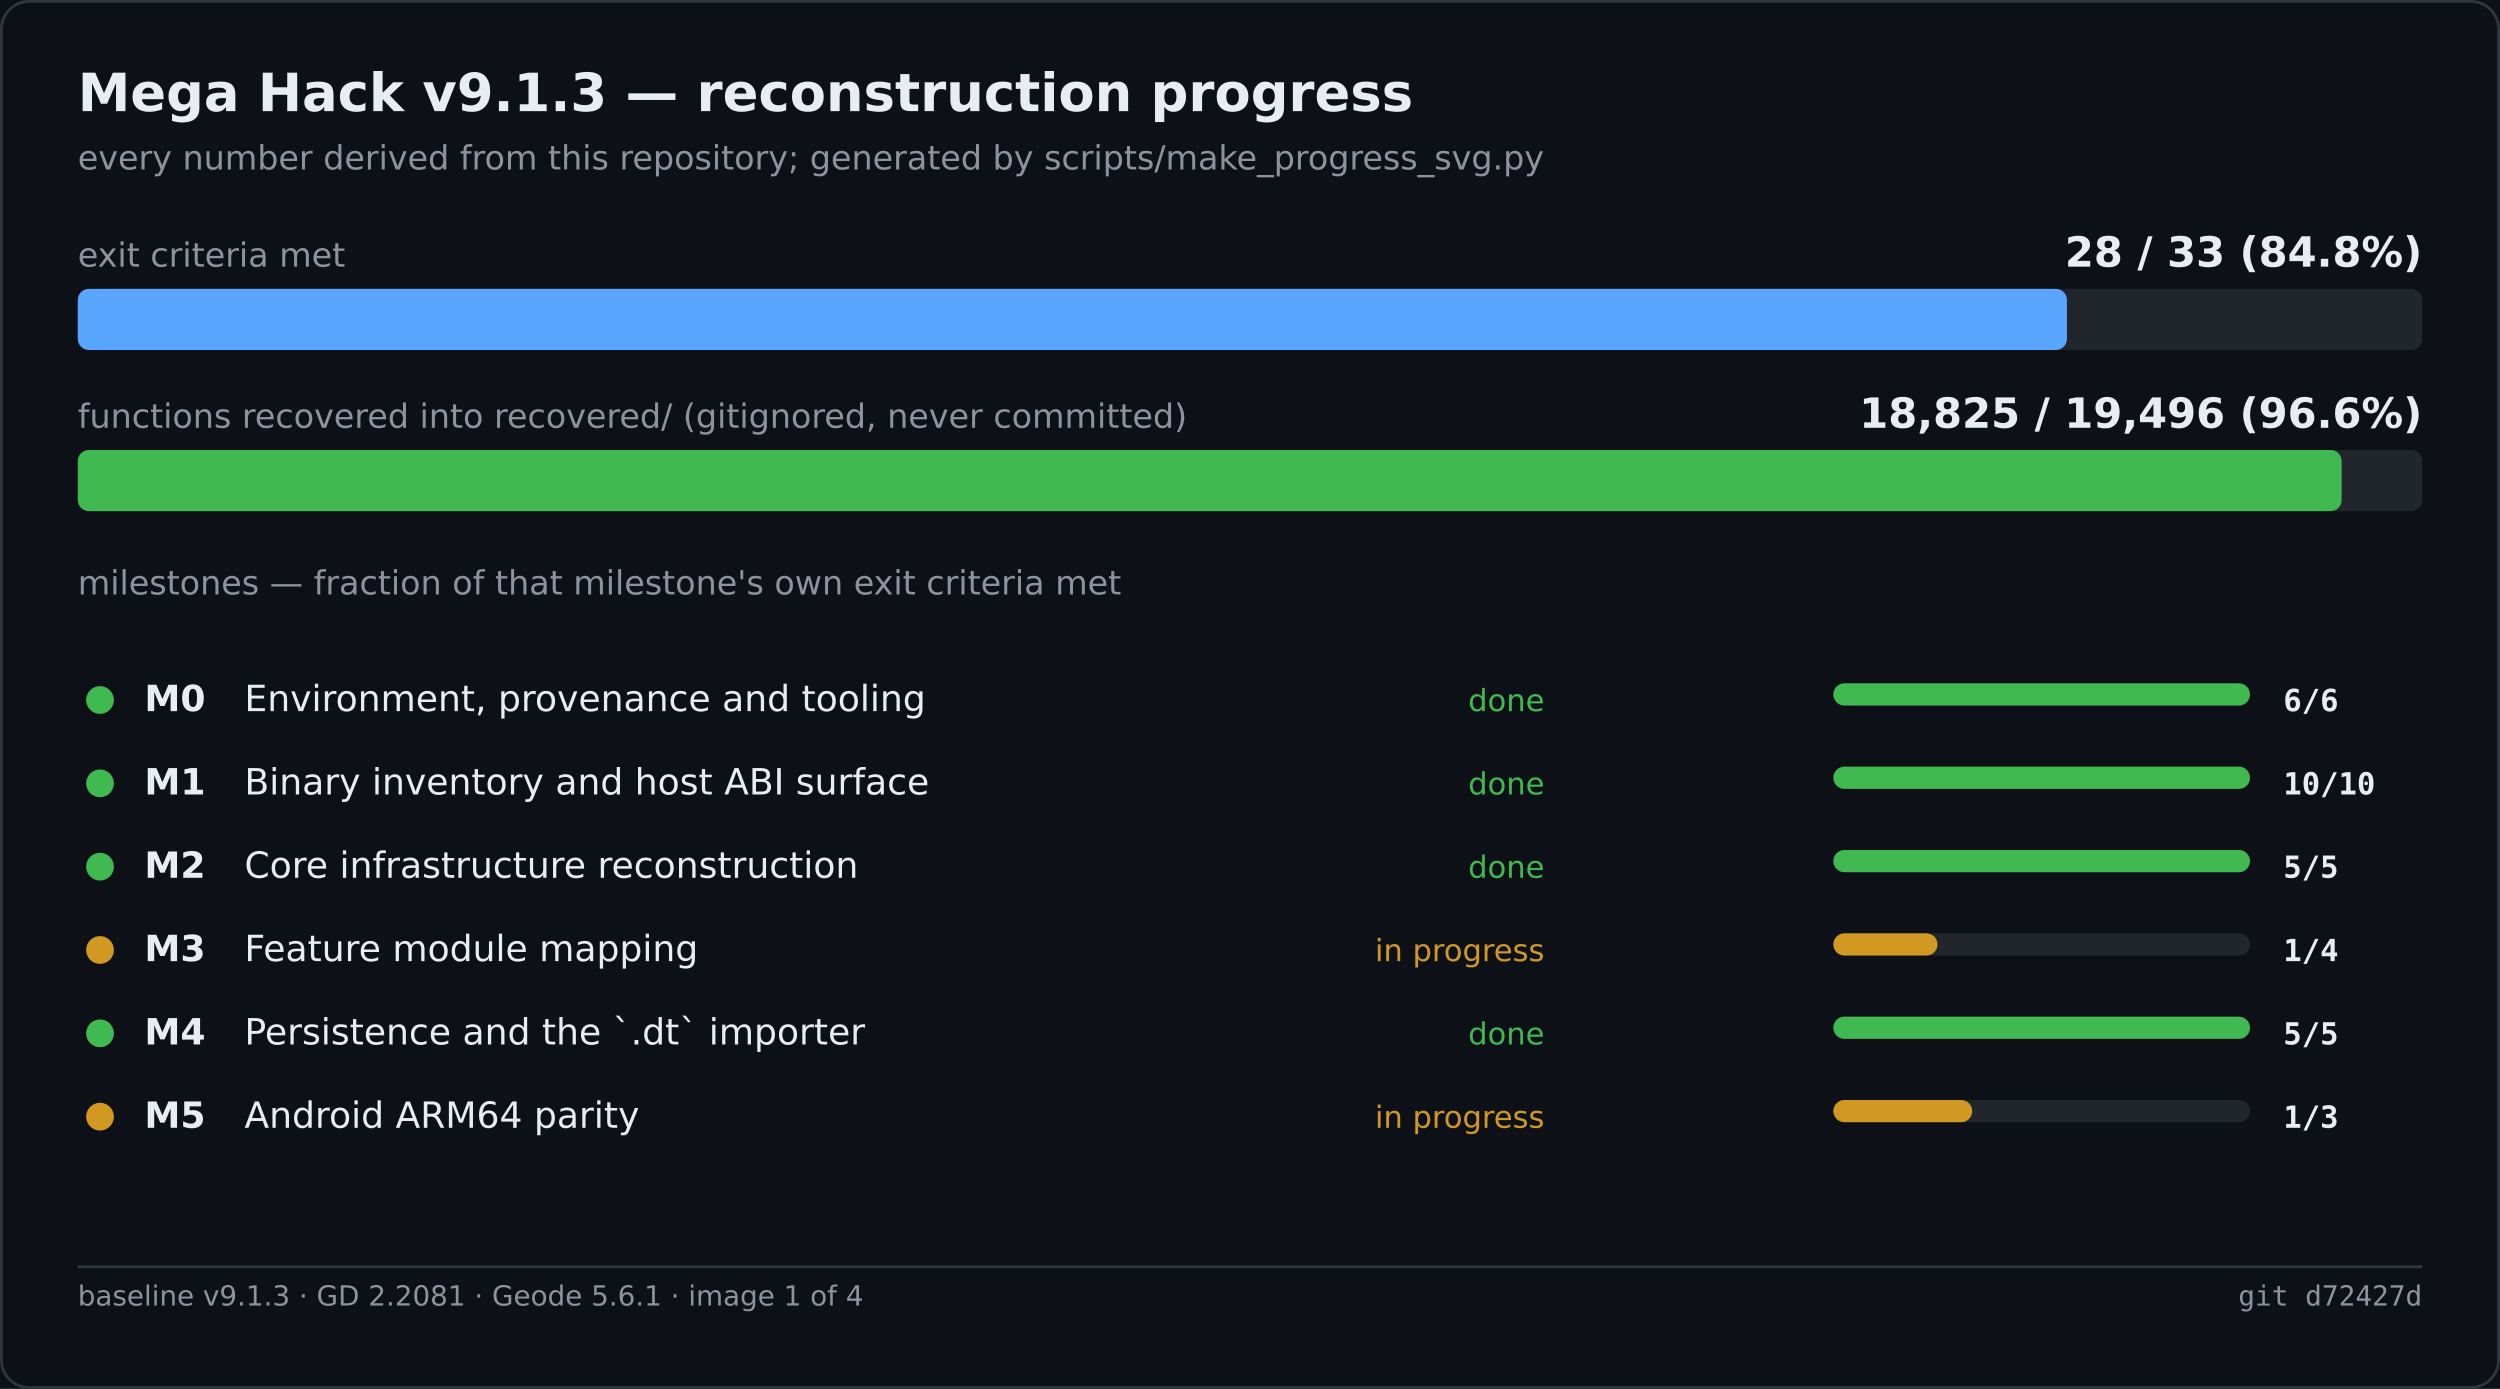
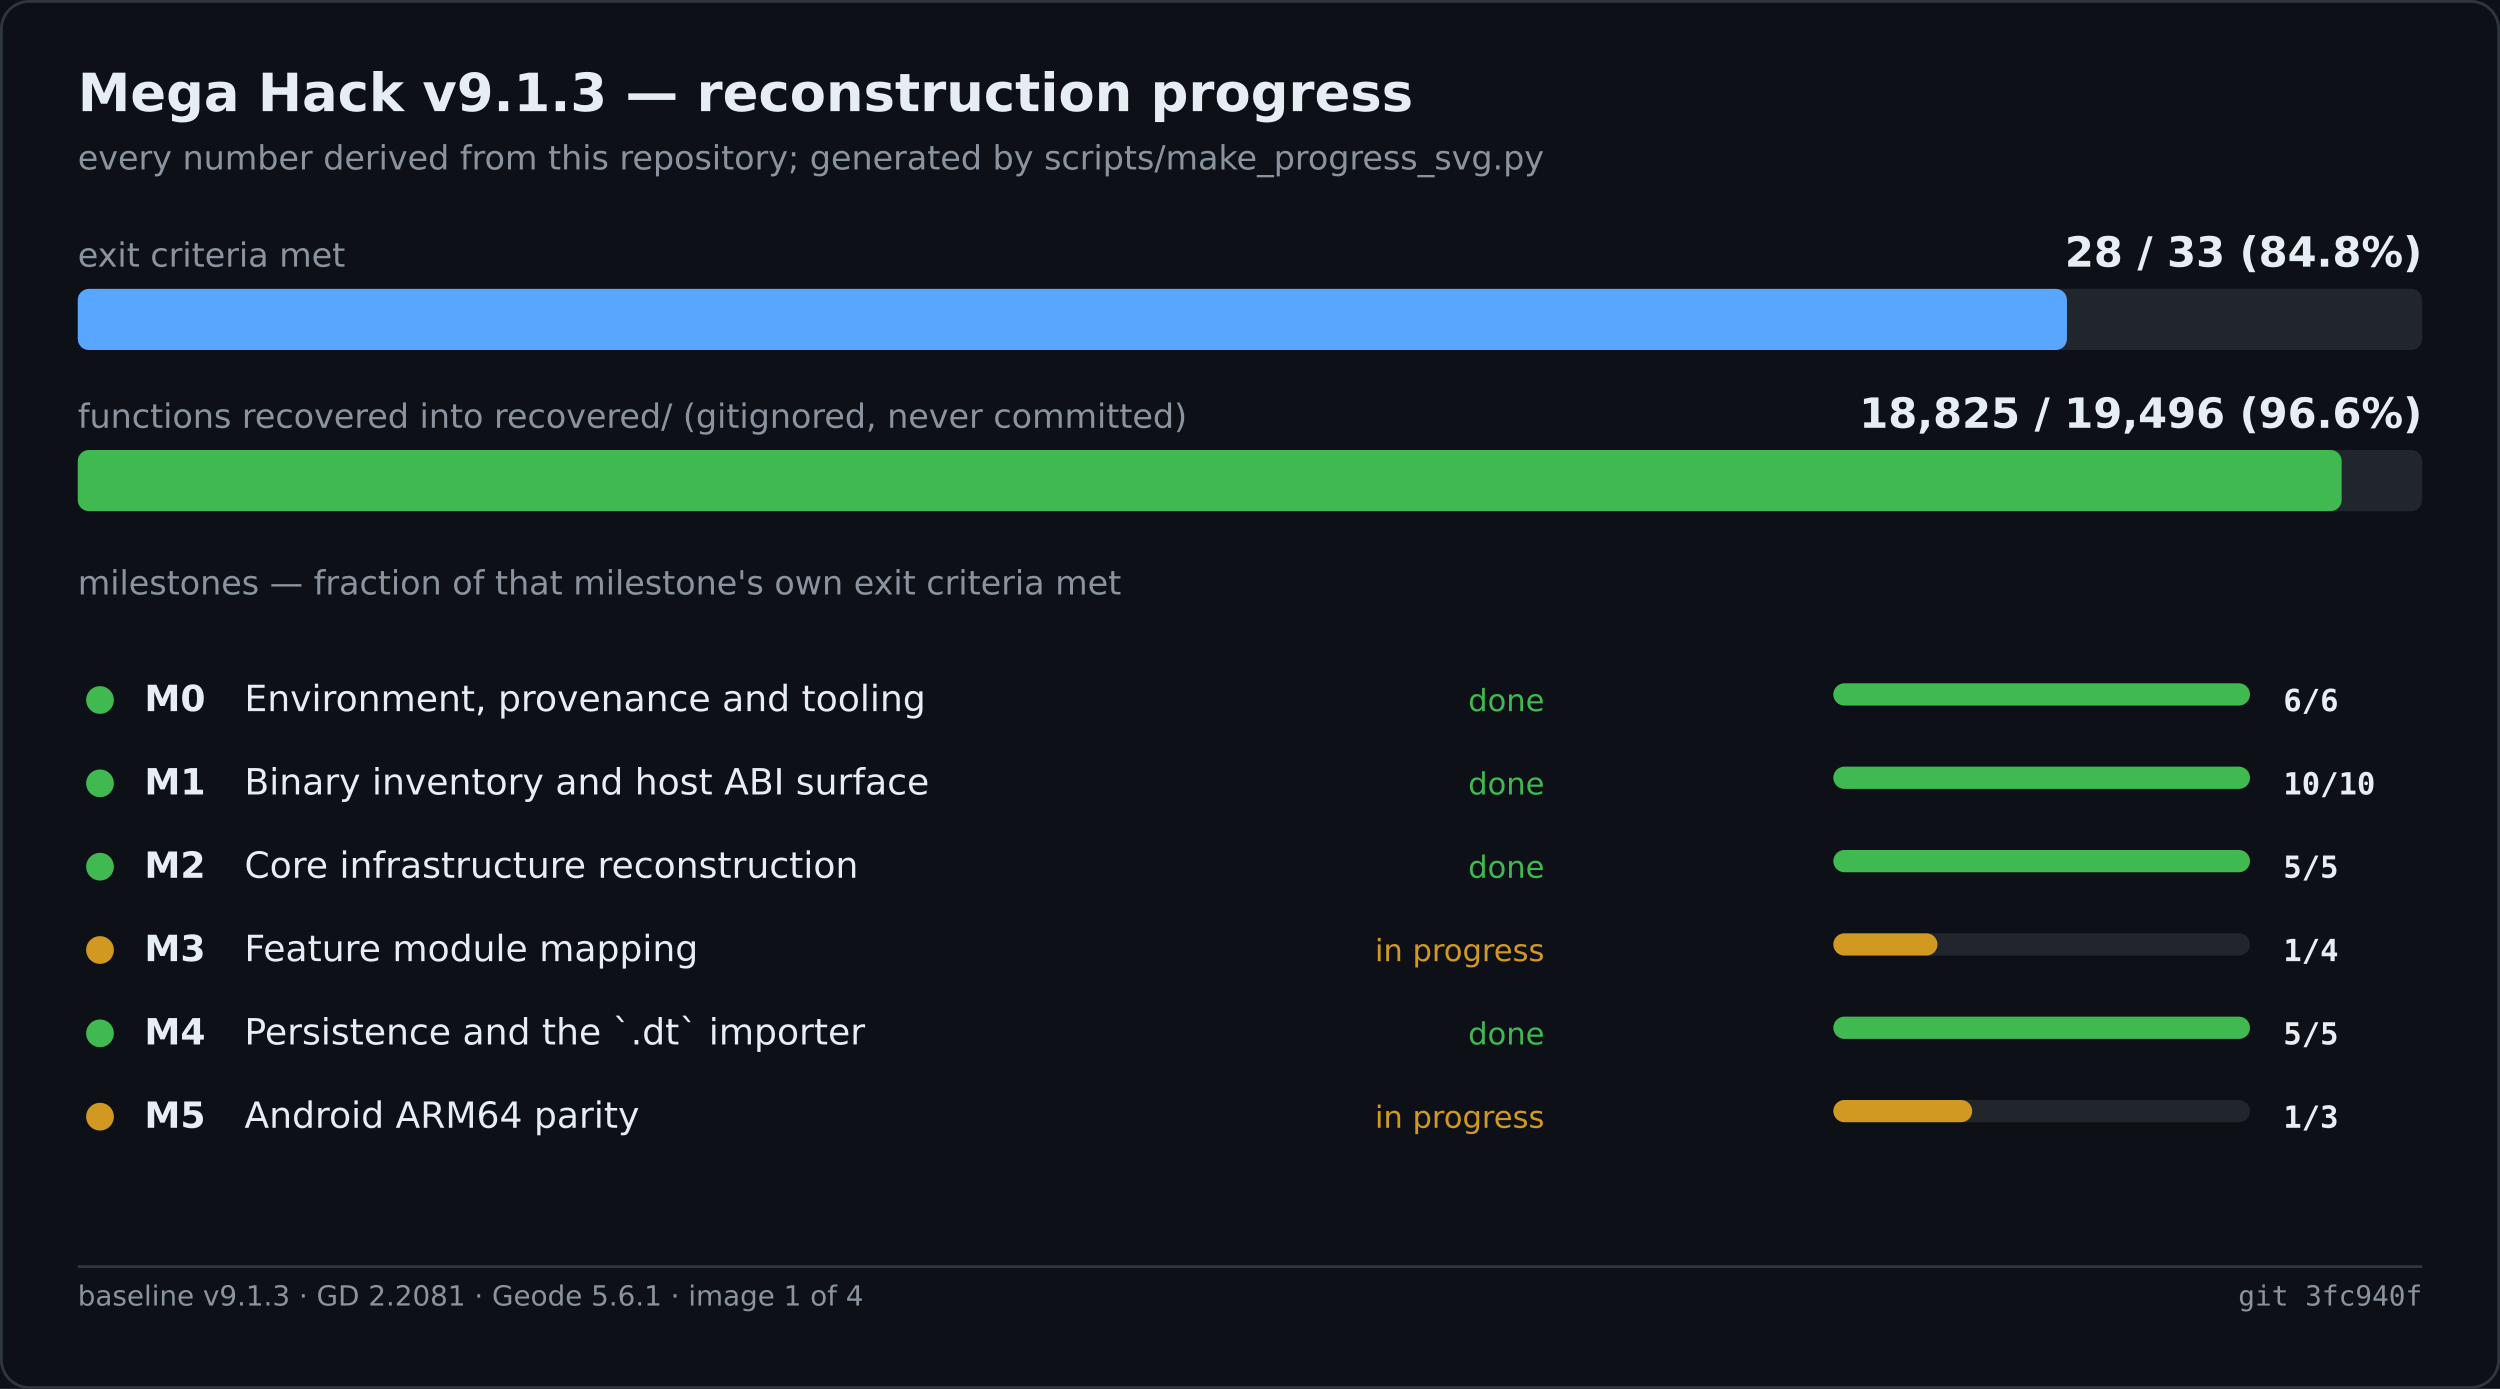
<svg xmlns="http://www.w3.org/2000/svg" width="900" height="500" viewBox="0 0 900 500" role="img" aria-label="Mega Hack v9.1.3 — reconstruction progress">
  <rect width="900" height="500" fill="#0d1117" />
  <rect x="0.5" y="0.5" width="899" height="499" fill="none" stroke="#30363d" rx="10" />
  <text x="28" y="40" font-family="Segoe UI,DejaVu Sans,Helvetica,sans-serif" font-size="19" font-weight="600" fill="#e6edf3">Mega Hack v9.1.3 — reconstruction progress</text>
  <text x="28" y="61" font-family="Segoe UI,DejaVu Sans,Helvetica,sans-serif" font-size="12" fill="#8b949e">every number derived from this repository; generated by scripts/make_progress_svg.py</text>
  <text x="28.0" y="96.0" font-family="Segoe UI,DejaVu Sans,Helvetica,sans-serif" font-size="12" fill="#8b949e">exit criteria met</text>
  <text x="872.0" y="96.0" font-family="Segoe UI,DejaVu Sans,Helvetica,sans-serif" font-size="15" fill="#e6edf3" font-weight="600" text-anchor="end">28 / 33   (84.8%)</text>
  <rect x="28.0" y="104.0" width="844.0" height="22.0" fill="#21262d" rx="4" />
  <rect x="28.0" y="104.0" width="716.1" height="22.0" fill="#58a6ff" rx="4" />
  <text x="28.0" y="154.0" font-family="Segoe UI,DejaVu Sans,Helvetica,sans-serif" font-size="12" fill="#8b949e">functions recovered into recovered/ (gitignored, never committed)</text>
  <text x="872.0" y="154.0" font-family="Segoe UI,DejaVu Sans,Helvetica,sans-serif" font-size="15" fill="#e6edf3" font-weight="600" text-anchor="end">18,825 / 19,496   (96.6%)</text>
  <rect x="28.0" y="162.0" width="844.0" height="22.0" fill="#21262d" rx="4" />
  <rect x="28.0" y="162.0" width="815.0" height="22.0" fill="#3fb950" rx="4" />
  <text x="28.0" y="214.0" font-family="Segoe UI,DejaVu Sans,Helvetica,sans-serif" font-size="12" fill="#8b949e">milestones — fraction of that milestone's own exit criteria met</text>
  <circle cx="36.0" cy="252.0" r="5" fill="#3fb950" />
  <text x="52.0" y="256.0" font-family="Segoe UI,DejaVu Sans,Helvetica,sans-serif" font-size="13" fill="#e6edf3" font-weight="600">M0</text>
  <text x="88.0" y="256.0" font-family="Segoe UI,DejaVu Sans,Helvetica,sans-serif" font-size="13" fill="#e6edf3">Environment, provenance and tooling</text>
  <text x="556.0" y="256.0" font-family="Segoe UI,DejaVu Sans,Helvetica,sans-serif" font-size="11" fill="#3fb950" text-anchor="end">done</text>
  <rect x="660.0" y="246.0" width="150.0" height="8.0" fill="#21262d" rx="4" />
  <rect x="660.0" y="246.0" width="150.0" height="8.0" fill="#3fb950" rx="4" />
  <text x="822.0" y="256.0" font-family="Cascadia Mono,Consolas,DejaVu Sans Mono,monospace" font-size="11" fill="#e6edf3" font-weight="600">6/6</text>
  <circle cx="36.0" cy="282.0" r="5" fill="#3fb950" />
  <text x="52.0" y="286.0" font-family="Segoe UI,DejaVu Sans,Helvetica,sans-serif" font-size="13" fill="#e6edf3" font-weight="600">M1</text>
  <text x="88.0" y="286.0" font-family="Segoe UI,DejaVu Sans,Helvetica,sans-serif" font-size="13" fill="#e6edf3">Binary inventory and host ABI surface</text>
  <text x="556.0" y="286.0" font-family="Segoe UI,DejaVu Sans,Helvetica,sans-serif" font-size="11" fill="#3fb950" text-anchor="end">done</text>
  <rect x="660.0" y="276.0" width="150.0" height="8.0" fill="#21262d" rx="4" />
  <rect x="660.0" y="276.0" width="150.0" height="8.0" fill="#3fb950" rx="4" />
  <text x="822.0" y="286.0" font-family="Cascadia Mono,Consolas,DejaVu Sans Mono,monospace" font-size="11" fill="#e6edf3" font-weight="600">10/10</text>
  <circle cx="36.0" cy="312.0" r="5" fill="#3fb950" />
  <text x="52.0" y="316.0" font-family="Segoe UI,DejaVu Sans,Helvetica,sans-serif" font-size="13" fill="#e6edf3" font-weight="600">M2</text>
  <text x="88.0" y="316.0" font-family="Segoe UI,DejaVu Sans,Helvetica,sans-serif" font-size="13" fill="#e6edf3">Core infrastructure reconstruction</text>
  <text x="556.0" y="316.0" font-family="Segoe UI,DejaVu Sans,Helvetica,sans-serif" font-size="11" fill="#3fb950" text-anchor="end">done</text>
  <rect x="660.0" y="306.0" width="150.0" height="8.0" fill="#21262d" rx="4" />
  <rect x="660.0" y="306.0" width="150.0" height="8.0" fill="#3fb950" rx="4" />
  <text x="822.0" y="316.0" font-family="Cascadia Mono,Consolas,DejaVu Sans Mono,monospace" font-size="11" fill="#e6edf3" font-weight="600">5/5</text>
  <circle cx="36.0" cy="342.0" r="5" fill="#d29922" />
  <text x="52.0" y="346.0" font-family="Segoe UI,DejaVu Sans,Helvetica,sans-serif" font-size="13" fill="#e6edf3" font-weight="600">M3</text>
  <text x="88.0" y="346.0" font-family="Segoe UI,DejaVu Sans,Helvetica,sans-serif" font-size="13" fill="#e6edf3">Feature module mapping</text>
  <text x="556.0" y="346.0" font-family="Segoe UI,DejaVu Sans,Helvetica,sans-serif" font-size="11" fill="#d29922" text-anchor="end">in progress</text>
  <rect x="660.0" y="336.0" width="150.0" height="8.0" fill="#21262d" rx="4" />
  <rect x="660.0" y="336.0" width="37.5" height="8.0" fill="#d29922" rx="4" />
  <text x="822.0" y="346.0" font-family="Cascadia Mono,Consolas,DejaVu Sans Mono,monospace" font-size="11" fill="#e6edf3" font-weight="600">1/4</text>
  <circle cx="36.0" cy="372.0" r="5" fill="#3fb950" />
  <text x="52.0" y="376.0" font-family="Segoe UI,DejaVu Sans,Helvetica,sans-serif" font-size="13" fill="#e6edf3" font-weight="600">M4</text>
  <text x="88.0" y="376.0" font-family="Segoe UI,DejaVu Sans,Helvetica,sans-serif" font-size="13" fill="#e6edf3">Persistence and the `.dt` importer</text>
  <text x="556.0" y="376.0" font-family="Segoe UI,DejaVu Sans,Helvetica,sans-serif" font-size="11" fill="#3fb950" text-anchor="end">done</text>
  <rect x="660.0" y="366.0" width="150.0" height="8.0" fill="#21262d" rx="4" />
  <rect x="660.0" y="366.0" width="150.0" height="8.0" fill="#3fb950" rx="4" />
  <text x="822.0" y="376.0" font-family="Cascadia Mono,Consolas,DejaVu Sans Mono,monospace" font-size="11" fill="#e6edf3" font-weight="600">5/5</text>
  <circle cx="36.0" cy="402.0" r="5" fill="#d29922" />
  <text x="52.0" y="406.0" font-family="Segoe UI,DejaVu Sans,Helvetica,sans-serif" font-size="13" fill="#e6edf3" font-weight="600">M5</text>
  <text x="88.0" y="406.0" font-family="Segoe UI,DejaVu Sans,Helvetica,sans-serif" font-size="13" fill="#e6edf3">Android ARM64 parity</text>
  <text x="556.0" y="406.0" font-family="Segoe UI,DejaVu Sans,Helvetica,sans-serif" font-size="11" fill="#d29922" text-anchor="end">in progress</text>
  <rect x="660.0" y="396.0" width="150.0" height="8.0" fill="#21262d" rx="4" />
  <rect x="660.0" y="396.0" width="50.0" height="8.0" fill="#d29922" rx="4" />
  <text x="822.0" y="406.0" font-family="Cascadia Mono,Consolas,DejaVu Sans Mono,monospace" font-size="11" fill="#e6edf3" font-weight="600">1/3</text>
  <line x1="28.0" y1="456.0" x2="872.0" y2="456.0" stroke="#30363d" stroke-width="1" />
  <text x="28.0" y="470.0" font-family="Segoe UI,DejaVu Sans,Helvetica,sans-serif" font-size="10" fill="#8b949e">baseline v9.1.3 · GD 2.2081 · Geode 5.6.1 · image 1 of 4</text>
-   <text x="872.0" y="470.0" font-family="Cascadia Mono,Consolas,DejaVu Sans Mono,monospace" font-size="10" fill="#8b949e" text-anchor="end">git d72427d</text>
+   <text x="872.0" y="470.0" font-family="Cascadia Mono,Consolas,DejaVu Sans Mono,monospace" font-size="10" fill="#8b949e" text-anchor="end">git 3fc940f</text>
</svg>
